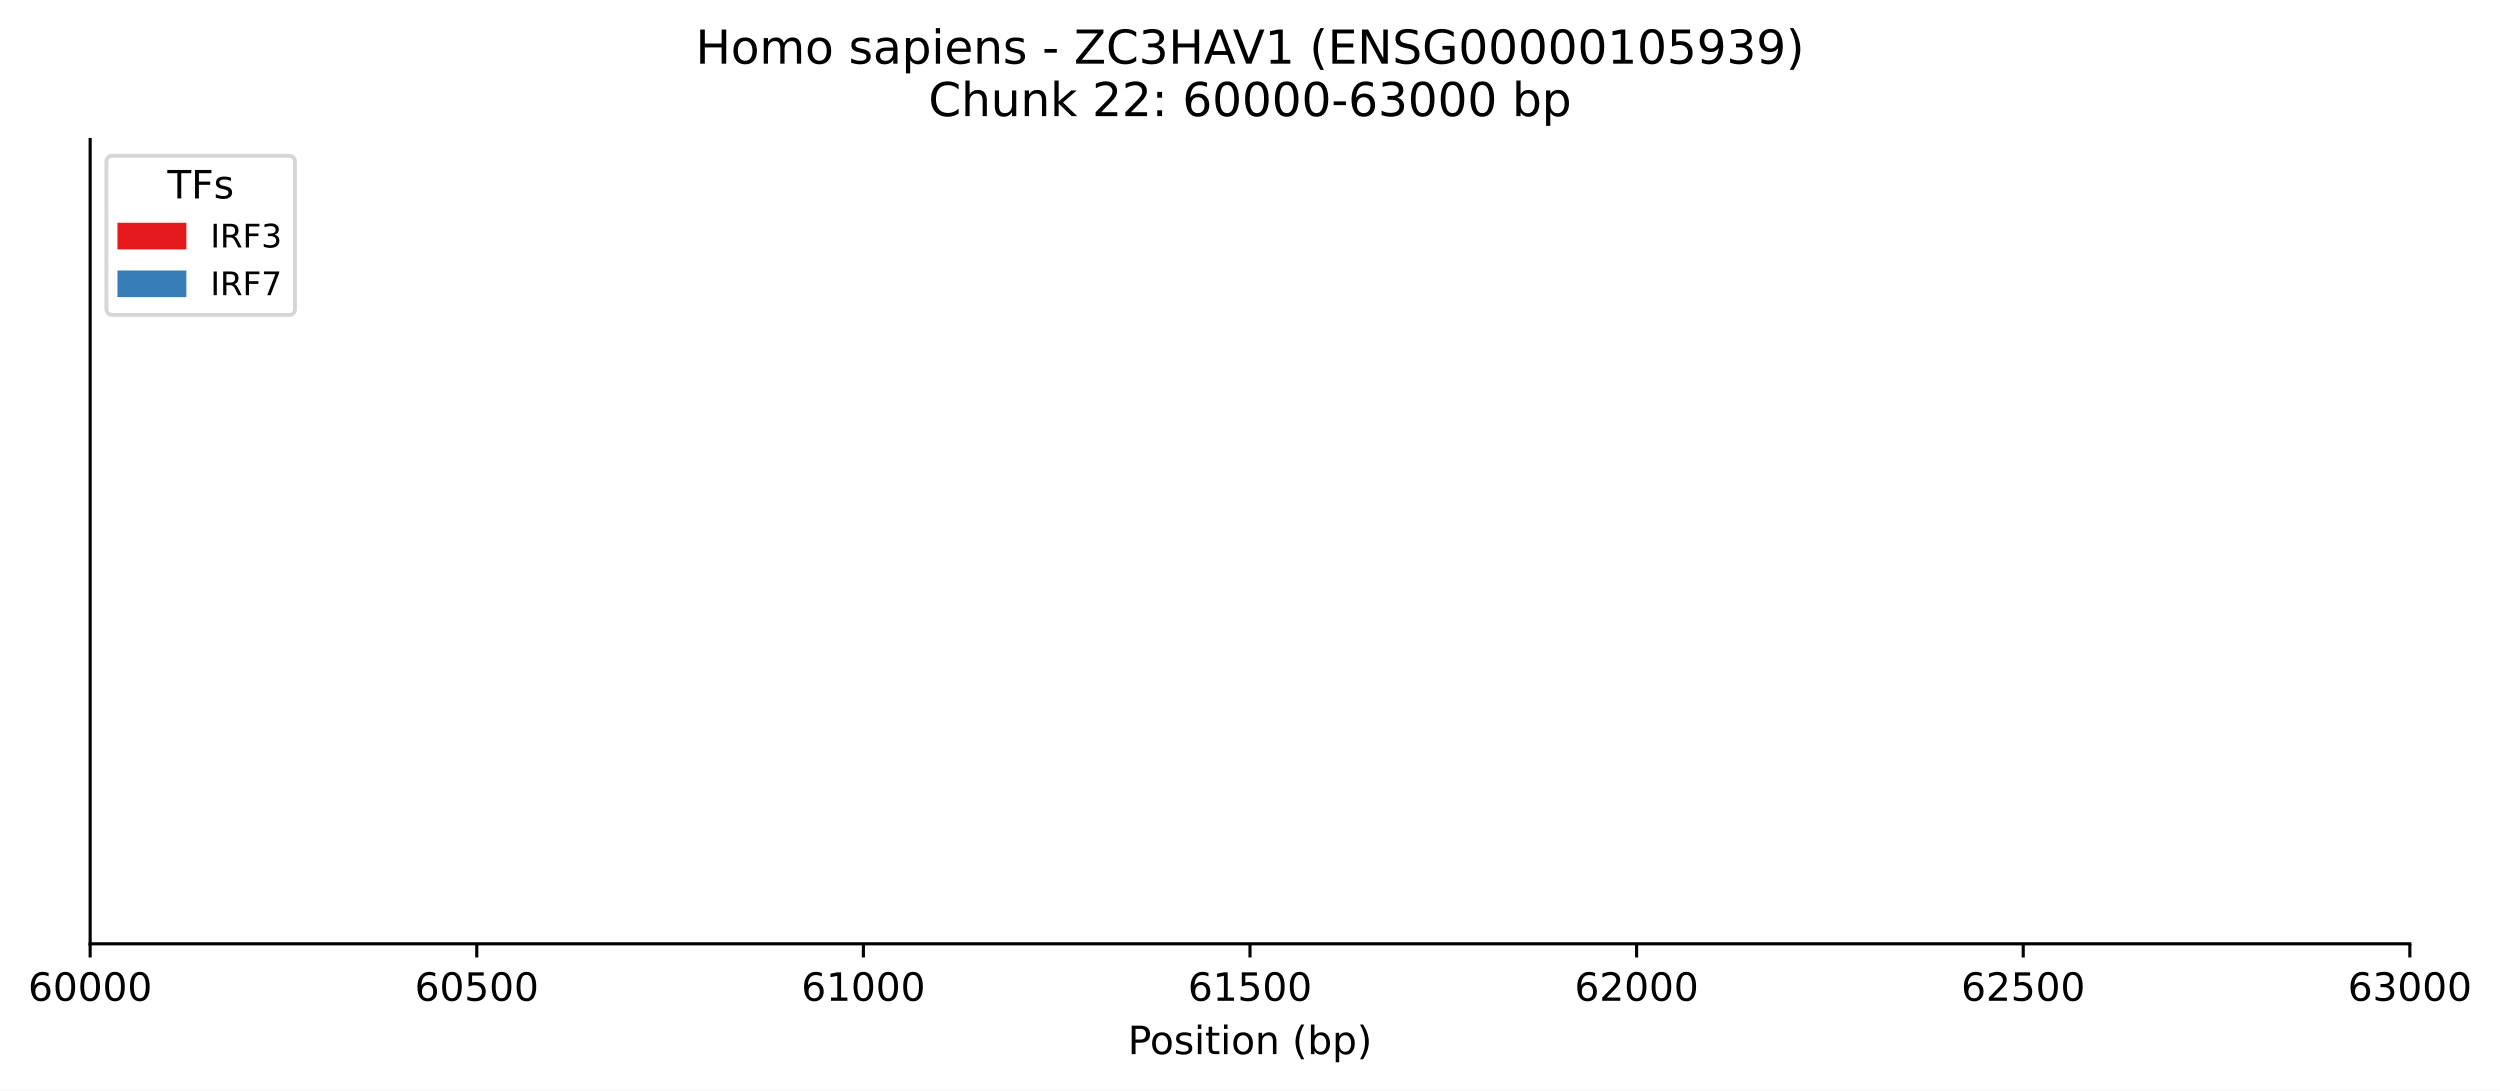
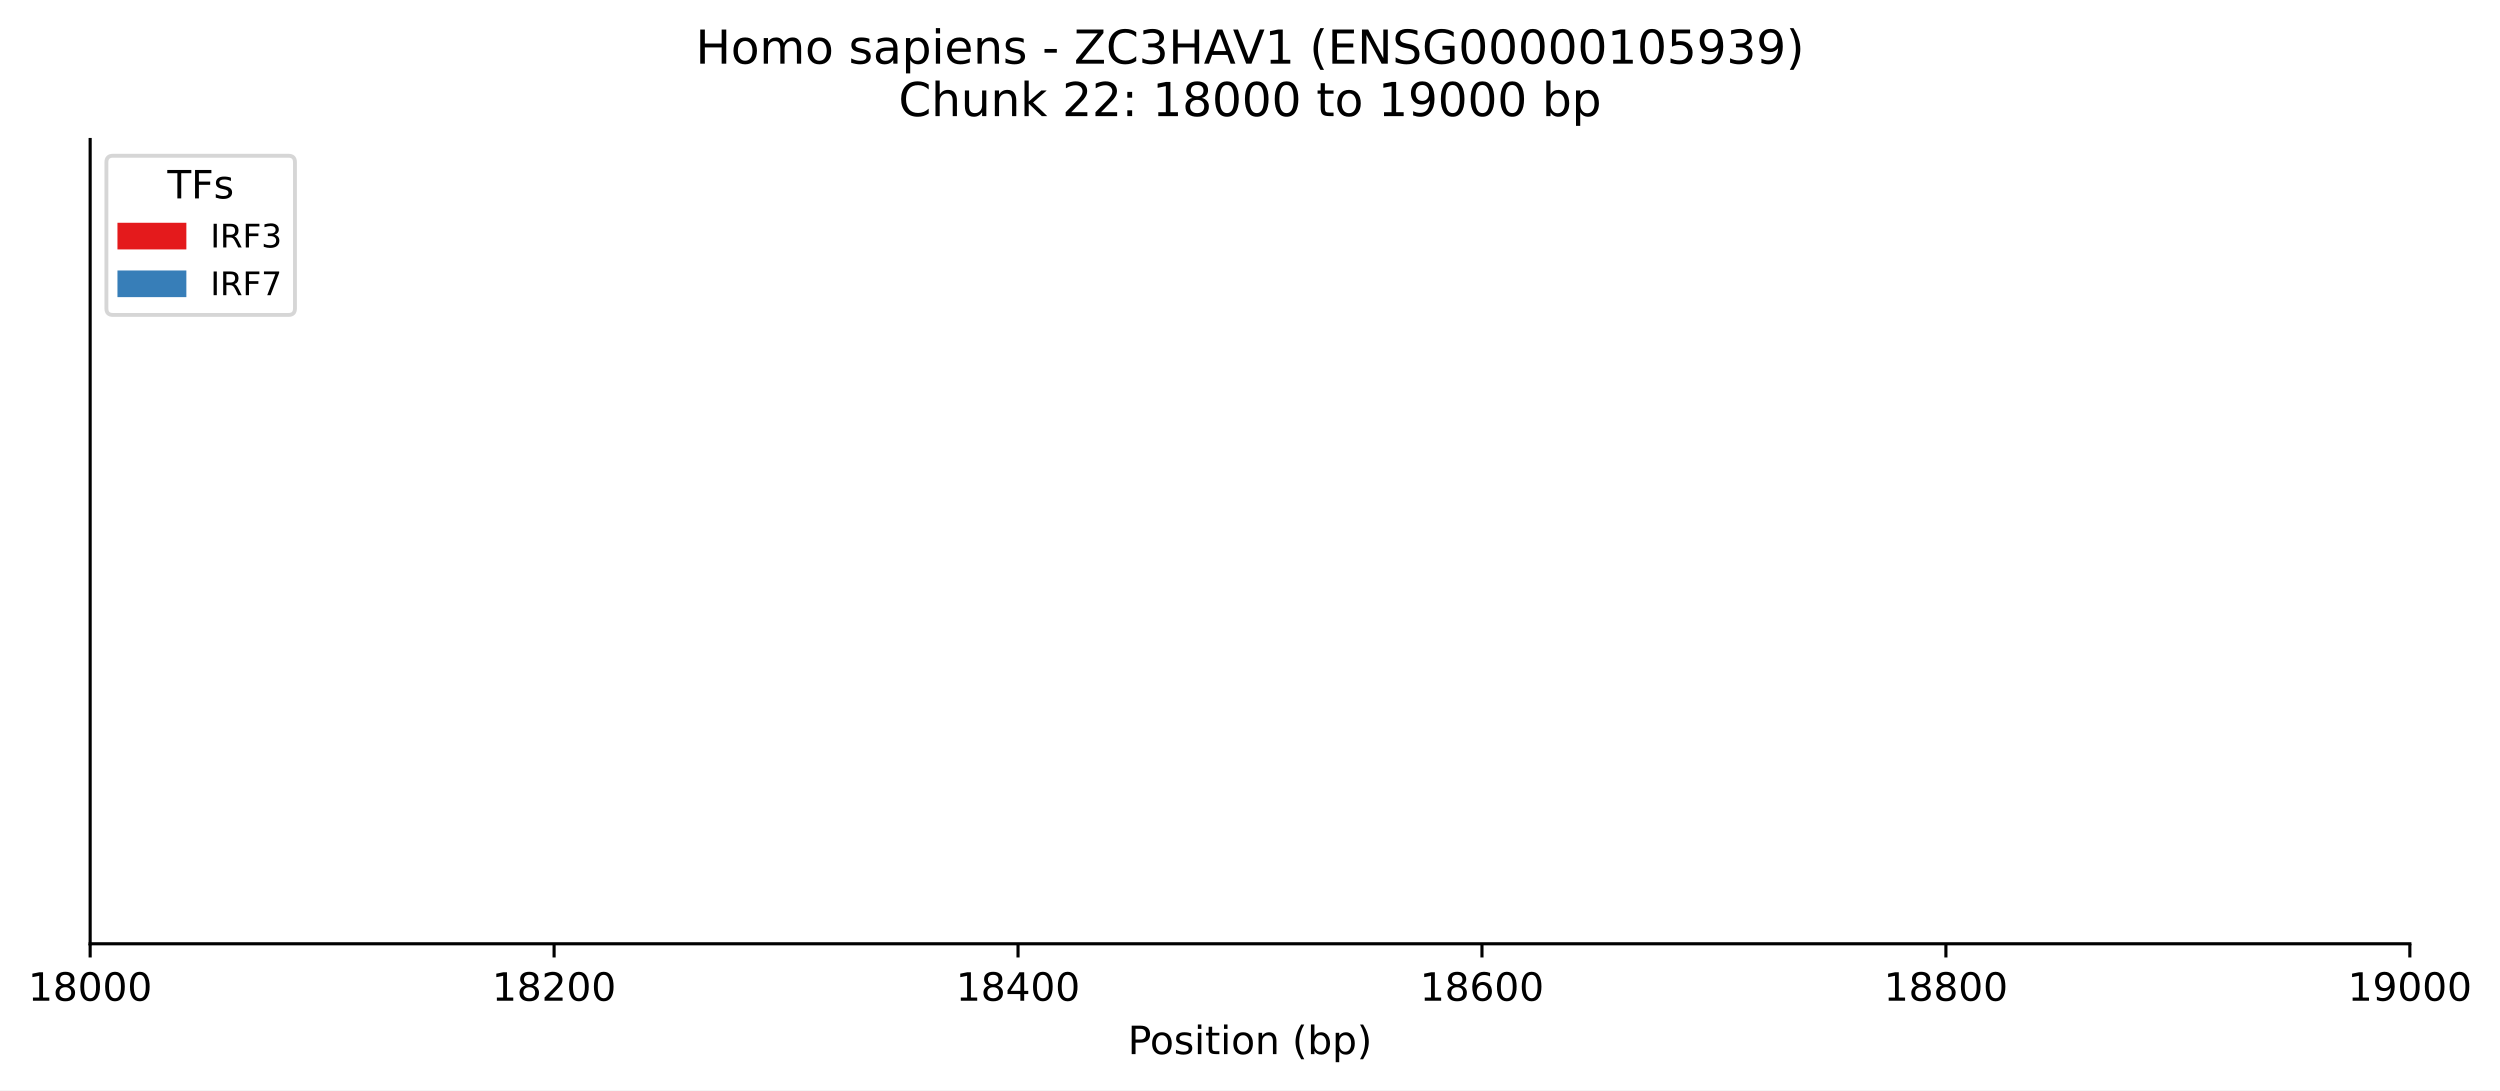
- <svg xmlns="http://www.w3.org/2000/svg" xmlns:xlink="http://www.w3.org/1999/xlink" width="640.707pt" height="279.44pt" viewBox="0 0 640.707 279.44" version="1.1">
+ <svg xmlns="http://www.w3.org/2000/svg" xmlns:xlink="http://www.w3.org/1999/xlink" width="640.73pt" height="279.44pt" viewBox="0 0 640.73 279.44" version="1.1">
  <defs>
    <style type="text/css">*{stroke-linejoin: round; stroke-linecap: butt}</style>
  </defs>
  <g id="figure_1">
    <g id="patch_1">
-       <path d="M 0 279.44  L 640.707 279.44  L 640.707 0  L 0 0  z " style="fill: #ffffff" />
+       <path d="M 0 279.44  L 640.73 279.44  L 640.73 0  L 0 0  z " style="fill: #ffffff" />
    </g>
    <g id="axes_1">
      <g id="patch_2">
-         <path d="M 23.106 241.883  L 617.601 241.883  L 617.601 35.755  L 23.106 35.755  z " style="fill: #ffffff" />
+         <path d="M 23.106 241.883  L 617.624 241.883  L 617.624 35.755  L 23.106 35.755  z " style="fill: #ffffff" />
      </g>
      <g id="matplotlib.axis_1">
        <g id="xtick_1">
          <g id="line2d_1">
            <defs>
-               <path id="m14084fe463" d="M 0 0  L 0 3.5  " style="stroke: #000000; stroke-width: 0.8" />
-             </defs>
-             <g>
-               <use xlink:href="#m14084fe463" x="23.106" y="241.883" style="stroke: #000000; stroke-width: 0.8" />
+               <path id="m473db0d3b6" d="M 0 0  L 0 3.5  " style="stroke: #000000; stroke-width: 0.8" />
+             </defs>
+             <g>
+               <use xlink:href="#m473db0d3b6" x="23.106" y="241.883" style="stroke: #000000; stroke-width: 0.8" />
            </g>
          </g>
          <g id="text_1">
            <g transform="translate(7.2 256.4819) scale(0.1 -0.1)">
              <defs>
-                 <path id="DejaVuSans-36" d="M 2113 2584  Q 1688 2584 1439 2293  Q 1191 2003 1191 1497  Q 1191 994 1439 701  Q 1688 409 2113 409  Q 2538 409 2786 701  Q 3034 994 3034 1497  Q 3034 2003 2786 2293  Q 2538 2584 2113 2584  z M 3366 4563  L 3366 3988  Q 3128 4100 2886 4159  Q 2644 4219 2406 4219  Q 1781 4219 1451 3797  Q 1122 3375 1075 2522  Q 1259 2794 1537 2939  Q 1816 3084 2150 3084  Q 2853 3084 3261 2657  Q 3669 2231 3669 1497  Q 3669 778 3244 343  Q 2819 -91 2113 -91  Q 1303 -91 875 529  Q 447 1150 447 2328  Q 447 3434 972 4092  Q 1497 4750 2381 4750  Q 2619 4750 2861 4703  Q 3103 4656 3366 4563  z " transform="scale(0.015625)" />
+                 <path id="DejaVuSans-31" d="M 794 531  L 1825 531  L 1825 4091  L 703 3866  L 703 4441  L 1819 4666  L 2450 4666  L 2450 531  L 3481 531  L 3481 0  L 794 0  L 794 531  z " transform="scale(0.015625)" />
+                 <path id="DejaVuSans-38" d="M 2034 2216  Q 1584 2216 1326 1975  Q 1069 1734 1069 1313  Q 1069 891 1326 650  Q 1584 409 2034 409  Q 2484 409 2743 651  Q 3003 894 3003 1313  Q 3003 1734 2745 1975  Q 2488 2216 2034 2216  z M 1403 2484  Q 997 2584 770 2862  Q 544 3141 544 3541  Q 544 4100 942 4425  Q 1341 4750 2034 4750  Q 2731 4750 3128 4425  Q 3525 4100 3525 3541  Q 3525 3141 3298 2862  Q 3072 2584 2669 2484  Q 3125 2378 3379 2068  Q 3634 1759 3634 1313  Q 3634 634 3220 271  Q 2806 -91 2034 -91  Q 1263 -91 848 271  Q 434 634 434 1313  Q 434 1759 690 2068  Q 947 2378 1403 2484  z M 1172 3481  Q 1172 3119 1398 2916  Q 1625 2713 2034 2713  Q 2441 2713 2670 2916  Q 2900 3119 2900 3481  Q 2900 3844 2670 4047  Q 2441 4250 2034 4250  Q 1625 4250 1398 4047  Q 1172 3844 1172 3481  z " transform="scale(0.015625)" />
                <path id="DejaVuSans-30" d="M 2034 4250  Q 1547 4250 1301 3770  Q 1056 3291 1056 2328  Q 1056 1369 1301 889  Q 1547 409 2034 409  Q 2525 409 2770 889  Q 3016 1369 3016 2328  Q 3016 3291 2770 3770  Q 2525 4250 2034 4250  z M 2034 4750  Q 2819 4750 3233 4129  Q 3647 3509 3647 2328  Q 3647 1150 3233 529  Q 2819 -91 2034 -91  Q 1250 -91 836 529  Q 422 1150 422 2328  Q 422 3509 836 4129  Q 1250 4750 2034 4750  z " transform="scale(0.015625)" />
              </defs>
-               <use xlink:href="#DejaVuSans-36" />
-               <use xlink:href="#DejaVuSans-30" x="63.623" />
+               <use xlink:href="#DejaVuSans-31" />
+               <use xlink:href="#DejaVuSans-38" x="63.623" />
              <use xlink:href="#DejaVuSans-30" x="127.246" />
              <use xlink:href="#DejaVuSans-30" x="190.869" />
              <use xlink:href="#DejaVuSans-30" x="254.492" />
            </g>
          </g>
        </g>
        <g id="xtick_2">
          <g id="line2d_2">
            <g>
-               <use xlink:href="#m14084fe463" x="122.189" y="241.883" style="stroke: #000000; stroke-width: 0.8" />
+               <use xlink:href="#m473db0d3b6" x="142.01" y="241.883" style="stroke: #000000; stroke-width: 0.8" />
            </g>
          </g>
          <g id="text_2">
-             <g transform="translate(106.2825 256.4819) scale(0.1 -0.1)">
-               <defs>
-                 <path id="DejaVuSans-35" d="M 691 4666  L 3169 4666  L 3169 4134  L 1269 4134  L 1269 2991  Q 1406 3038 1543 3061  Q 1681 3084 1819 3084  Q 2600 3084 3056 2656  Q 3513 2228 3513 1497  Q 3513 744 3044 326  Q 2575 -91 1722 -91  Q 1428 -91 1123 -41  Q 819 9 494 109  L 494 744  Q 775 591 1075 516  Q 1375 441 1709 441  Q 2250 441 2565 725  Q 2881 1009 2881 1497  Q 2881 1984 2565 2268  Q 2250 2553 1709 2553  Q 1456 2553 1204 2497  Q 953 2441 691 2322  L 691 4666  z " transform="scale(0.015625)" />
-               </defs>
-               <use xlink:href="#DejaVuSans-36" />
-               <use xlink:href="#DejaVuSans-30" x="63.623" />
-               <use xlink:href="#DejaVuSans-35" x="127.246" />
+             <g transform="translate(126.1035 256.4819) scale(0.1 -0.1)">
+               <defs>
+                 <path id="DejaVuSans-32" d="M 1228 531  L 3431 531  L 3431 0  L 469 0  L 469 531  Q 828 903 1448 1529  Q 2069 2156 2228 2338  Q 2531 2678 2651 2914  Q 2772 3150 2772 3378  Q 2772 3750 2511 3984  Q 2250 4219 1831 4219  Q 1534 4219 1204 4116  Q 875 4013 500 3803  L 500 4441  Q 881 4594 1212 4672  Q 1544 4750 1819 4750  Q 2544 4750 2975 4387  Q 3406 4025 3406 3419  Q 3406 3131 3298 2873  Q 3191 2616 2906 2266  Q 2828 2175 2409 1742  Q 1991 1309 1228 531  z " transform="scale(0.015625)" />
+               </defs>
+               <use xlink:href="#DejaVuSans-31" />
+               <use xlink:href="#DejaVuSans-38" x="63.623" />
+               <use xlink:href="#DejaVuSans-32" x="127.246" />
              <use xlink:href="#DejaVuSans-30" x="190.869" />
              <use xlink:href="#DejaVuSans-30" x="254.492" />
            </g>
          </g>
        </g>
        <g id="xtick_3">
          <g id="line2d_3">
            <g>
-               <use xlink:href="#m14084fe463" x="221.271" y="241.883" style="stroke: #000000; stroke-width: 0.8" />
+               <use xlink:href="#m473db0d3b6" x="260.913" y="241.883" style="stroke: #000000; stroke-width: 0.8" />
            </g>
          </g>
          <g id="text_3">
-             <g transform="translate(205.365 256.4819) scale(0.1 -0.1)">
-               <defs>
-                 <path id="DejaVuSans-31" d="M 794 531  L 1825 531  L 1825 4091  L 703 3866  L 703 4441  L 1819 4666  L 2450 4666  L 2450 531  L 3481 531  L 3481 0  L 794 0  L 794 531  z " transform="scale(0.015625)" />
-               </defs>
-               <use xlink:href="#DejaVuSans-36" />
-               <use xlink:href="#DejaVuSans-31" x="63.623" />
-               <use xlink:href="#DejaVuSans-30" x="127.246" />
+             <g transform="translate(245.007 256.4819) scale(0.1 -0.1)">
+               <defs>
+                 <path id="DejaVuSans-34" d="M 2419 4116  L 825 1625  L 2419 1625  L 2419 4116  z M 2253 4666  L 3047 4666  L 3047 1625  L 3713 1625  L 3713 1100  L 3047 1100  L 3047 0  L 2419 0  L 2419 1100  L 313 1100  L 313 1709  L 2253 4666  z " transform="scale(0.015625)" />
+               </defs>
+               <use xlink:href="#DejaVuSans-31" />
+               <use xlink:href="#DejaVuSans-38" x="63.623" />
+               <use xlink:href="#DejaVuSans-34" x="127.246" />
              <use xlink:href="#DejaVuSans-30" x="190.869" />
              <use xlink:href="#DejaVuSans-30" x="254.492" />
            </g>
          </g>
        </g>
        <g id="xtick_4">
          <g id="line2d_4">
            <g>
-               <use xlink:href="#m14084fe463" x="320.354" y="241.883" style="stroke: #000000; stroke-width: 0.8" />
+               <use xlink:href="#m473db0d3b6" x="379.817" y="241.883" style="stroke: #000000; stroke-width: 0.8" />
            </g>
          </g>
          <g id="text_4">
-             <g transform="translate(304.4475 256.4819) scale(0.1 -0.1)">
-               <use xlink:href="#DejaVuSans-36" />
-               <use xlink:href="#DejaVuSans-31" x="63.623" />
-               <use xlink:href="#DejaVuSans-35" x="127.246" />
+             <g transform="translate(363.9105 256.4819) scale(0.1 -0.1)">
+               <defs>
+                 <path id="DejaVuSans-36" d="M 2113 2584  Q 1688 2584 1439 2293  Q 1191 2003 1191 1497  Q 1191 994 1439 701  Q 1688 409 2113 409  Q 2538 409 2786 701  Q 3034 994 3034 1497  Q 3034 2003 2786 2293  Q 2538 2584 2113 2584  z M 3366 4563  L 3366 3988  Q 3128 4100 2886 4159  Q 2644 4219 2406 4219  Q 1781 4219 1451 3797  Q 1122 3375 1075 2522  Q 1259 2794 1537 2939  Q 1816 3084 2150 3084  Q 2853 3084 3261 2657  Q 3669 2231 3669 1497  Q 3669 778 3244 343  Q 2819 -91 2113 -91  Q 1303 -91 875 529  Q 447 1150 447 2328  Q 447 3434 972 4092  Q 1497 4750 2381 4750  Q 2619 4750 2861 4703  Q 3103 4656 3366 4563  z " transform="scale(0.015625)" />
+               </defs>
+               <use xlink:href="#DejaVuSans-31" />
+               <use xlink:href="#DejaVuSans-38" x="63.623" />
+               <use xlink:href="#DejaVuSans-36" x="127.246" />
              <use xlink:href="#DejaVuSans-30" x="190.869" />
              <use xlink:href="#DejaVuSans-30" x="254.492" />
            </g>
          </g>
        </g>
        <g id="xtick_5">
          <g id="line2d_5">
            <g>
-               <use xlink:href="#m14084fe463" x="419.436" y="241.883" style="stroke: #000000; stroke-width: 0.8" />
+               <use xlink:href="#m473db0d3b6" x="498.72" y="241.883" style="stroke: #000000; stroke-width: 0.8" />
            </g>
          </g>
          <g id="text_5">
-             <g transform="translate(403.53 256.4819) scale(0.1 -0.1)">
-               <defs>
-                 <path id="DejaVuSans-32" d="M 1228 531  L 3431 531  L 3431 0  L 469 0  L 469 531  Q 828 903 1448 1529  Q 2069 2156 2228 2338  Q 2531 2678 2651 2914  Q 2772 3150 2772 3378  Q 2772 3750 2511 3984  Q 2250 4219 1831 4219  Q 1534 4219 1204 4116  Q 875 4013 500 3803  L 500 4441  Q 881 4594 1212 4672  Q 1544 4750 1819 4750  Q 2544 4750 2975 4387  Q 3406 4025 3406 3419  Q 3406 3131 3298 2873  Q 3191 2616 2906 2266  Q 2828 2175 2409 1742  Q 1991 1309 1228 531  z " transform="scale(0.015625)" />
-               </defs>
-               <use xlink:href="#DejaVuSans-36" />
-               <use xlink:href="#DejaVuSans-32" x="63.623" />
-               <use xlink:href="#DejaVuSans-30" x="127.246" />
+             <g transform="translate(482.814 256.4819) scale(0.1 -0.1)">
+               <use xlink:href="#DejaVuSans-31" />
+               <use xlink:href="#DejaVuSans-38" x="63.623" />
+               <use xlink:href="#DejaVuSans-38" x="127.246" />
              <use xlink:href="#DejaVuSans-30" x="190.869" />
              <use xlink:href="#DejaVuSans-30" x="254.492" />
            </g>
          </g>
        </g>
        <g id="xtick_6">
          <g id="line2d_6">
            <g>
-               <use xlink:href="#m14084fe463" x="518.519" y="241.883" style="stroke: #000000; stroke-width: 0.8" />
+               <use xlink:href="#m473db0d3b6" x="617.624" y="241.883" style="stroke: #000000; stroke-width: 0.8" />
            </g>
          </g>
          <g id="text_6">
-             <g transform="translate(502.6125 256.4819) scale(0.1 -0.1)">
-               <use xlink:href="#DejaVuSans-36" />
-               <use xlink:href="#DejaVuSans-32" x="63.623" />
-               <use xlink:href="#DejaVuSans-35" x="127.246" />
-               <use xlink:href="#DejaVuSans-30" x="190.869" />
-               <use xlink:href="#DejaVuSans-30" x="254.492" />
-             </g>
-           </g>
-         </g>
-         <g id="xtick_7">
-           <g id="line2d_7">
-             <g>
-               <use xlink:href="#m14084fe463" x="617.601" y="241.883" style="stroke: #000000; stroke-width: 0.8" />
-             </g>
-           </g>
-           <g id="text_7">
-             <g transform="translate(601.695 256.4819) scale(0.1 -0.1)">
-               <defs>
-                 <path id="DejaVuSans-33" d="M 2597 2516  Q 3050 2419 3304 2112  Q 3559 1806 3559 1356  Q 3559 666 3084 287  Q 2609 -91 1734 -91  Q 1441 -91 1130 -33  Q 819 25 488 141  L 488 750  Q 750 597 1062 519  Q 1375 441 1716 441  Q 2309 441 2620 675  Q 2931 909 2931 1356  Q 2931 1769 2642 2001  Q 2353 2234 1838 2234  L 1294 2234  L 1294 2753  L 1863 2753  Q 2328 2753 2575 2939  Q 2822 3125 2822 3475  Q 2822 3834 2567 4026  Q 2313 4219 1838 4219  Q 1578 4219 1281 4162  Q 984 4106 628 3988  L 628 4550  Q 988 4650 1302 4700  Q 1616 4750 1894 4750  Q 2613 4750 3031 4423  Q 3450 4097 3450 3541  Q 3450 3153 3228 2886  Q 3006 2619 2597 2516  z " transform="scale(0.015625)" />
-               </defs>
-               <use xlink:href="#DejaVuSans-36" />
-               <use xlink:href="#DejaVuSans-33" x="63.623" />
+             <g transform="translate(601.7175 256.4819) scale(0.1 -0.1)">
+               <defs>
+                 <path id="DejaVuSans-39" d="M 703 97  L 703 672  Q 941 559 1184 500  Q 1428 441 1663 441  Q 2288 441 2617 861  Q 2947 1281 2994 2138  Q 2813 1869 2534 1725  Q 2256 1581 1919 1581  Q 1219 1581 811 2004  Q 403 2428 403 3163  Q 403 3881 828 4315  Q 1253 4750 1959 4750  Q 2769 4750 3195 4129  Q 3622 3509 3622 2328  Q 3622 1225 3098 567  Q 2575 -91 1691 -91  Q 1453 -91 1209 -44  Q 966 3 703 97  z M 1959 2075  Q 2384 2075 2632 2365  Q 2881 2656 2881 3163  Q 2881 3666 2632 3958  Q 2384 4250 1959 4250  Q 1534 4250 1286 3958  Q 1038 3666 1038 3163  Q 1038 2656 1286 2365  Q 1534 2075 1959 2075  z " transform="scale(0.015625)" />
+               </defs>
+               <use xlink:href="#DejaVuSans-31" />
+               <use xlink:href="#DejaVuSans-39" x="63.623" />
              <use xlink:href="#DejaVuSans-30" x="127.246" />
              <use xlink:href="#DejaVuSans-30" x="190.869" />
              <use xlink:href="#DejaVuSans-30" x="254.492" />
            </g>
          </g>
        </g>
-         <g id="text_8">
-           <g transform="translate(289.0506 270.1601) scale(0.1 -0.1)">
+         <g id="text_7">
+           <g transform="translate(289.0619 270.1601) scale(0.1 -0.1)">
            <defs>
              <path id="DejaVuSans-50" d="M 1259 4147  L 1259 2394  L 2053 2394  Q 2494 2394 2734 2622  Q 2975 2850 2975 3272  Q 2975 3691 2734 3919  Q 2494 4147 2053 4147  L 1259 4147  z M 628 4666  L 2053 4666  Q 2838 4666 3239 4311  Q 3641 3956 3641 3272  Q 3641 2581 3239 2228  Q 2838 1875 2053 1875  L 1259 1875  L 1259 0  L 628 0  L 628 4666  z " transform="scale(0.015625)" />
              <path id="DejaVuSans-6f" d="M 1959 3097  Q 1497 3097 1228 2736  Q 959 2375 959 1747  Q 959 1119 1226 758  Q 1494 397 1959 397  Q 2419 397 2687 759  Q 2956 1122 2956 1747  Q 2956 2369 2687 2733  Q 2419 3097 1959 3097  z M 1959 3584  Q 2709 3584 3137 3096  Q 3566 2609 3566 1747  Q 3566 888 3137 398  Q 2709 -91 1959 -91  Q 1206 -91 779 398  Q 353 888 353 1747  Q 353 2609 779 3096  Q 1206 3584 1959 3584  z " transform="scale(0.015625)" />
              <path id="DejaVuSans-73" d="M 2834 3397  L 2834 2853  Q 2591 2978 2328 3040  Q 2066 3103 1784 3103  Q 1356 3103 1142 2972  Q 928 2841 928 2578  Q 928 2378 1081 2264  Q 1234 2150 1697 2047  L 1894 2003  Q 2506 1872 2764 1633  Q 3022 1394 3022 966  Q 3022 478 2636 193  Q 2250 -91 1575 -91  Q 1294 -91 989 -36  Q 684 19 347 128  L 347 722  Q 666 556 975 473  Q 1284 391 1588 391  Q 1994 391 2212 530  Q 2431 669 2431 922  Q 2431 1156 2273 1281  Q 2116 1406 1581 1522  L 1381 1569  Q 847 1681 609 1914  Q 372 2147 372 2553  Q 372 3047 722 3315  Q 1072 3584 1716 3584  Q 2034 3584 2315 3537  Q 2597 3491 2834 3397  z " transform="scale(0.015625)" />
              <path id="DejaVuSans-69" d="M 603 3500  L 1178 3500  L 1178 0  L 603 0  L 603 3500  z M 603 4863  L 1178 4863  L 1178 4134  L 603 4134  L 603 4863  z " transform="scale(0.015625)" />
              <path id="DejaVuSans-74" d="M 1172 4494  L 1172 3500  L 2356 3500  L 2356 3053  L 1172 3053  L 1172 1153  Q 1172 725 1289 603  Q 1406 481 1766 481  L 2356 481  L 2356 0  L 1766 0  Q 1100 0 847 248  Q 594 497 594 1153  L 594 3053  L 172 3053  L 172 3500  L 594 3500  L 594 4494  L 1172 4494  z " transform="scale(0.015625)" />
              <path id="DejaVuSans-6e" d="M 3513 2113  L 3513 0  L 2938 0  L 2938 2094  Q 2938 2591 2744 2837  Q 2550 3084 2163 3084  Q 1697 3084 1428 2787  Q 1159 2491 1159 1978  L 1159 0  L 581 0  L 581 3500  L 1159 3500  L 1159 2956  Q 1366 3272 1645 3428  Q 1925 3584 2291 3584  Q 2894 3584 3203 3211  Q 3513 2838 3513 2113  z " transform="scale(0.015625)" />
              <path id="DejaVuSans-20" transform="scale(0.015625)" />
              <path id="DejaVuSans-28" d="M 1984 4856  Q 1566 4138 1362 3434  Q 1159 2731 1159 2009  Q 1159 1288 1364 580  Q 1569 -128 1984 -844  L 1484 -844  Q 1016 -109 783 600  Q 550 1309 550 2009  Q 550 2706 781 3412  Q 1013 4119 1484 4856  L 1984 4856  z " transform="scale(0.015625)" />
              <path id="DejaVuSans-62" d="M 3116 1747  Q 3116 2381 2855 2742  Q 2594 3103 2138 3103  Q 1681 3103 1420 2742  Q 1159 2381 1159 1747  Q 1159 1113 1420 752  Q 1681 391 2138 391  Q 2594 391 2855 752  Q 3116 1113 3116 1747  z M 1159 2969  Q 1341 3281 1617 3432  Q 1894 3584 2278 3584  Q 2916 3584 3314 3078  Q 3713 2572 3713 1747  Q 3713 922 3314 415  Q 2916 -91 2278 -91  Q 1894 -91 1617 61  Q 1341 213 1159 525  L 1159 0  L 581 0  L 581 4863  L 1159 4863  L 1159 2969  z " transform="scale(0.015625)" />
              <path id="DejaVuSans-70" d="M 1159 525  L 1159 -1331  L 581 -1331  L 581 3500  L 1159 3500  L 1159 2969  Q 1341 3281 1617 3432  Q 1894 3584 2278 3584  Q 2916 3584 3314 3078  Q 3713 2572 3713 1747  Q 3713 922 3314 415  Q 2916 -91 2278 -91  Q 1894 -91 1617 61  Q 1341 213 1159 525  z M 3116 1747  Q 3116 2381 2855 2742  Q 2594 3103 2138 3103  Q 1681 3103 1420 2742  Q 1159 2381 1159 1747  Q 1159 1113 1420 752  Q 1681 391 2138 391  Q 2594 391 2855 752  Q 3116 1113 3116 1747  z " transform="scale(0.015625)" />
              <path id="DejaVuSans-29" d="M 513 4856  L 1013 4856  Q 1481 4119 1714 3412  Q 1947 2706 1947 2009  Q 1947 1309 1714 600  Q 1481 -109 1013 -844  L 513 -844  Q 928 -128 1133 580  Q 1338 1288 1338 2009  Q 1338 2731 1133 3434  Q 928 4138 513 4856  z " transform="scale(0.015625)" />
            </defs>
            <use xlink:href="#DejaVuSans-50" />
            <use xlink:href="#DejaVuSans-6f" x="56.678" />
            <use xlink:href="#DejaVuSans-73" x="117.859" />
            <use xlink:href="#DejaVuSans-69" x="169.959" />
            <use xlink:href="#DejaVuSans-74" x="197.742" />
            <use xlink:href="#DejaVuSans-69" x="236.951" />
            <use xlink:href="#DejaVuSans-6f" x="264.734" />
            <use xlink:href="#DejaVuSans-6e" x="325.916" />
            <use xlink:href="#DejaVuSans-20" x="389.295" />
            <use xlink:href="#DejaVuSans-28" x="421.082" />
            <use xlink:href="#DejaVuSans-62" x="460.096" />
            <use xlink:href="#DejaVuSans-70" x="523.572" />
            <use xlink:href="#DejaVuSans-29" x="587.049" />
          </g>
        </g>
      </g>
      <g id="matplotlib.axis_2" />
      <g id="patch_3">
        <path d="M 23.106 241.883  L 23.106 35.755  " style="fill: none; stroke: #000000; stroke-width: 0.8; stroke-linejoin: miter; stroke-linecap: square" />
      </g>
      <g id="patch_4">
-         <path d="M 23.106 241.883  L 617.601 241.883  " style="fill: none; stroke: #000000; stroke-width: 0.8; stroke-linejoin: miter; stroke-linecap: square" />
+         <path d="M 23.106 241.883  L 617.624 241.883  " style="fill: none; stroke: #000000; stroke-width: 0.8; stroke-linejoin: miter; stroke-linecap: square" />
      </g>
      <g id="PathCollection_1" />
-       <g id="text_9">
-         <g transform="translate(178.2784 16.31812) scale(0.12 -0.12)">
+       <g id="text_8">
+         <g transform="translate(178.2897 16.31812) scale(0.12 -0.12)">
          <defs>
            <path id="DejaVuSans-48" d="M 628 4666  L 1259 4666  L 1259 2753  L 3553 2753  L 3553 4666  L 4184 4666  L 4184 0  L 3553 0  L 3553 2222  L 1259 2222  L 1259 0  L 628 0  L 628 4666  z " transform="scale(0.015625)" />
            <path id="DejaVuSans-6d" d="M 3328 2828  Q 3544 3216 3844 3400  Q 4144 3584 4550 3584  Q 5097 3584 5394 3201  Q 5691 2819 5691 2113  L 5691 0  L 5113 0  L 5113 2094  Q 5113 2597 4934 2840  Q 4756 3084 4391 3084  Q 3944 3084 3684 2787  Q 3425 2491 3425 1978  L 3425 0  L 2847 0  L 2847 2094  Q 2847 2600 2669 2842  Q 2491 3084 2119 3084  Q 1678 3084 1418 2786  Q 1159 2488 1159 1978  L 1159 0  L 581 0  L 581 3500  L 1159 3500  L 1159 2956  Q 1356 3278 1631 3431  Q 1906 3584 2284 3584  Q 2666 3584 2933 3390  Q 3200 3197 3328 2828  z " transform="scale(0.015625)" />
            <path id="DejaVuSans-61" d="M 2194 1759  Q 1497 1759 1228 1600  Q 959 1441 959 1056  Q 959 750 1161 570  Q 1363 391 1709 391  Q 2188 391 2477 730  Q 2766 1069 2766 1631  L 2766 1759  L 2194 1759  z M 3341 1997  L 3341 0  L 2766 0  L 2766 531  Q 2569 213 2275 61  Q 1981 -91 1556 -91  Q 1019 -91 701 211  Q 384 513 384 1019  Q 384 1609 779 1909  Q 1175 2209 1959 2209  L 2766 2209  L 2766 2266  Q 2766 2663 2505 2880  Q 2244 3097 1772 3097  Q 1472 3097 1187 3025  Q 903 2953 641 2809  L 641 3341  Q 956 3463 1253 3523  Q 1550 3584 1831 3584  Q 2591 3584 2966 3190  Q 3341 2797 3341 1997  z " transform="scale(0.015625)" />
            <path id="DejaVuSans-65" d="M 3597 1894  L 3597 1613  L 953 1613  Q 991 1019 1311 708  Q 1631 397 2203 397  Q 2534 397 2845 478  Q 3156 559 3463 722  L 3463 178  Q 3153 47 2828 -22  Q 2503 -91 2169 -91  Q 1331 -91 842 396  Q 353 884 353 1716  Q 353 2575 817 3079  Q 1281 3584 2069 3584  Q 2775 3584 3186 3129  Q 3597 2675 3597 1894  z M 3022 2063  Q 3016 2534 2758 2815  Q 2500 3097 2075 3097  Q 1594 3097 1305 2825  Q 1016 2553 972 2059  L 3022 2063  z " transform="scale(0.015625)" />
            <path id="DejaVuSans-2d" d="M 313 2009  L 1997 2009  L 1997 1497  L 313 1497  L 313 2009  z " transform="scale(0.015625)" />
            <path id="DejaVuSans-5a" d="M 359 4666  L 4025 4666  L 4025 4184  L 1075 531  L 4097 531  L 4097 0  L 288 0  L 288 481  L 3238 4134  L 359 4134  L 359 4666  z " transform="scale(0.015625)" />
            <path id="DejaVuSans-43" d="M 4122 4306  L 4122 3641  Q 3803 3938 3442 4084  Q 3081 4231 2675 4231  Q 1875 4231 1450 3742  Q 1025 3253 1025 2328  Q 1025 1406 1450 917  Q 1875 428 2675 428  Q 3081 428 3442 575  Q 3803 722 4122 1019  L 4122 359  Q 3791 134 3420 21  Q 3050 -91 2638 -91  Q 1578 -91 968 557  Q 359 1206 359 2328  Q 359 3453 968 4101  Q 1578 4750 2638 4750  Q 3056 4750 3426 4639  Q 3797 4528 4122 4306  z " transform="scale(0.015625)" />
+             <path id="DejaVuSans-33" d="M 2597 2516  Q 3050 2419 3304 2112  Q 3559 1806 3559 1356  Q 3559 666 3084 287  Q 2609 -91 1734 -91  Q 1441 -91 1130 -33  Q 819 25 488 141  L 488 750  Q 750 597 1062 519  Q 1375 441 1716 441  Q 2309 441 2620 675  Q 2931 909 2931 1356  Q 2931 1769 2642 2001  Q 2353 2234 1838 2234  L 1294 2234  L 1294 2753  L 1863 2753  Q 2328 2753 2575 2939  Q 2822 3125 2822 3475  Q 2822 3834 2567 4026  Q 2313 4219 1838 4219  Q 1578 4219 1281 4162  Q 984 4106 628 3988  L 628 4550  Q 988 4650 1302 4700  Q 1616 4750 1894 4750  Q 2613 4750 3031 4423  Q 3450 4097 3450 3541  Q 3450 3153 3228 2886  Q 3006 2619 2597 2516  z " transform="scale(0.015625)" />
            <path id="DejaVuSans-41" d="M 2188 4044  L 1331 1722  L 3047 1722  L 2188 4044  z M 1831 4666  L 2547 4666  L 4325 0  L 3669 0  L 3244 1197  L 1141 1197  L 716 0  L 50 0  L 1831 4666  z " transform="scale(0.015625)" />
            <path id="DejaVuSans-56" d="M 1831 0  L 50 4666  L 709 4666  L 2188 738  L 3669 4666  L 4325 4666  L 2547 0  L 1831 0  z " transform="scale(0.015625)" />
            <path id="DejaVuSans-45" d="M 628 4666  L 3578 4666  L 3578 4134  L 1259 4134  L 1259 2753  L 3481 2753  L 3481 2222  L 1259 2222  L 1259 531  L 3634 531  L 3634 0  L 628 0  L 628 4666  z " transform="scale(0.015625)" />
            <path id="DejaVuSans-4e" d="M 628 4666  L 1478 4666  L 3547 763  L 3547 4666  L 4159 4666  L 4159 0  L 3309 0  L 1241 3903  L 1241 0  L 628 0  L 628 4666  z " transform="scale(0.015625)" />
            <path id="DejaVuSans-53" d="M 3425 4513  L 3425 3897  Q 3066 4069 2747 4153  Q 2428 4238 2131 4238  Q 1616 4238 1336 4038  Q 1056 3838 1056 3469  Q 1056 3159 1242 3001  Q 1428 2844 1947 2747  L 2328 2669  Q 3034 2534 3370 2195  Q 3706 1856 3706 1288  Q 3706 609 3251 259  Q 2797 -91 1919 -91  Q 1588 -91 1214 -16  Q 841 59 441 206  L 441 856  Q 825 641 1194 531  Q 1563 422 1919 422  Q 2459 422 2753 634  Q 3047 847 3047 1241  Q 3047 1584 2836 1778  Q 2625 1972 2144 2069  L 1759 2144  Q 1053 2284 737 2584  Q 422 2884 422 3419  Q 422 4038 858 4394  Q 1294 4750 2059 4750  Q 2388 4750 2728 4690  Q 3069 4631 3425 4513  z " transform="scale(0.015625)" />
            <path id="DejaVuSans-47" d="M 3809 666  L 3809 1919  L 2778 1919  L 2778 2438  L 4434 2438  L 4434 434  Q 4069 175 3628 42  Q 3188 -91 2688 -91  Q 1594 -91 976 548  Q 359 1188 359 2328  Q 359 3472 976 4111  Q 1594 4750 2688 4750  Q 3144 4750 3555 4637  Q 3966 4525 4313 4306  L 4313 3634  Q 3963 3931 3569 4081  Q 3175 4231 2741 4231  Q 1884 4231 1454 3753  Q 1025 3275 1025 2328  Q 1025 1384 1454 906  Q 1884 428 2741 428  Q 3075 428 3337 486  Q 3600 544 3809 666  z " transform="scale(0.015625)" />
-             <path id="DejaVuSans-39" d="M 703 97  L 703 672  Q 941 559 1184 500  Q 1428 441 1663 441  Q 2288 441 2617 861  Q 2947 1281 2994 2138  Q 2813 1869 2534 1725  Q 2256 1581 1919 1581  Q 1219 1581 811 2004  Q 403 2428 403 3163  Q 403 3881 828 4315  Q 1253 4750 1959 4750  Q 2769 4750 3195 4129  Q 3622 3509 3622 2328  Q 3622 1225 3098 567  Q 2575 -91 1691 -91  Q 1453 -91 1209 -44  Q 966 3 703 97  z M 1959 2075  Q 2384 2075 2632 2365  Q 2881 2656 2881 3163  Q 2881 3666 2632 3958  Q 2384 4250 1959 4250  Q 1534 4250 1286 3958  Q 1038 3666 1038 3163  Q 1038 2656 1286 2365  Q 1534 2075 1959 2075  z " transform="scale(0.015625)" />
+             <path id="DejaVuSans-35" d="M 691 4666  L 3169 4666  L 3169 4134  L 1269 4134  L 1269 2991  Q 1406 3038 1543 3061  Q 1681 3084 1819 3084  Q 2600 3084 3056 2656  Q 3513 2228 3513 1497  Q 3513 744 3044 326  Q 2575 -91 1722 -91  Q 1428 -91 1123 -41  Q 819 9 494 109  L 494 744  Q 775 591 1075 516  Q 1375 441 1709 441  Q 2250 441 2565 725  Q 2881 1009 2881 1497  Q 2881 1984 2565 2268  Q 2250 2553 1709 2553  Q 1456 2553 1204 2497  Q 953 2441 691 2322  L 691 4666  z " transform="scale(0.015625)" />
          </defs>
          <use xlink:href="#DejaVuSans-48" />
          <use xlink:href="#DejaVuSans-6f" x="75.195" />
          <use xlink:href="#DejaVuSans-6d" x="136.377" />
          <use xlink:href="#DejaVuSans-6f" x="233.789" />
          <use xlink:href="#DejaVuSans-20" x="294.971" />
          <use xlink:href="#DejaVuSans-73" x="326.758" />
          <use xlink:href="#DejaVuSans-61" x="378.857" />
          <use xlink:href="#DejaVuSans-70" x="440.137" />
          <use xlink:href="#DejaVuSans-69" x="503.613" />
          <use xlink:href="#DejaVuSans-65" x="531.396" />
          <use xlink:href="#DejaVuSans-6e" x="592.92" />
          <use xlink:href="#DejaVuSans-73" x="656.299" />
          <use xlink:href="#DejaVuSans-20" x="708.398" />
          <use xlink:href="#DejaVuSans-2d" x="740.186" />
          <use xlink:href="#DejaVuSans-20" x="776.27" />
          <use xlink:href="#DejaVuSans-5a" x="808.057" />
          <use xlink:href="#DejaVuSans-43" x="876.562" />
          <use xlink:href="#DejaVuSans-33" x="946.387" />
          <use xlink:href="#DejaVuSans-48" x="1010.01" />
          <use xlink:href="#DejaVuSans-41" x="1085.205" />
          <use xlink:href="#DejaVuSans-56" x="1147.238" />
          <use xlink:href="#DejaVuSans-31" x="1215.646" />
          <use xlink:href="#DejaVuSans-20" x="1279.27" />
          <use xlink:href="#DejaVuSans-28" x="1311.057" />
          <use xlink:href="#DejaVuSans-45" x="1350.07" />
          <use xlink:href="#DejaVuSans-4e" x="1413.254" />
          <use xlink:href="#DejaVuSans-53" x="1488.059" />
          <use xlink:href="#DejaVuSans-47" x="1551.535" />
          <use xlink:href="#DejaVuSans-30" x="1629.025" />
          <use xlink:href="#DejaVuSans-30" x="1692.648" />
          <use xlink:href="#DejaVuSans-30" x="1756.271" />
          <use xlink:href="#DejaVuSans-30" x="1819.895" />
          <use xlink:href="#DejaVuSans-30" x="1883.518" />
          <use xlink:href="#DejaVuSans-31" x="1947.141" />
          <use xlink:href="#DejaVuSans-30" x="2010.764" />
          <use xlink:href="#DejaVuSans-35" x="2074.387" />
          <use xlink:href="#DejaVuSans-39" x="2138.01" />
          <use xlink:href="#DejaVuSans-33" x="2201.633" />
          <use xlink:href="#DejaVuSans-39" x="2265.256" />
          <use xlink:href="#DejaVuSans-29" x="2328.879" />
        </g>
-         <g transform="translate(237.9475 29.7555) scale(0.12 -0.12)">
+         <g transform="translate(230.2862 29.7555) scale(0.12 -0.12)">
          <defs>
            <path id="DejaVuSans-68" d="M 3513 2113  L 3513 0  L 2938 0  L 2938 2094  Q 2938 2591 2744 2837  Q 2550 3084 2163 3084  Q 1697 3084 1428 2787  Q 1159 2491 1159 1978  L 1159 0  L 581 0  L 581 4863  L 1159 4863  L 1159 2956  Q 1366 3272 1645 3428  Q 1925 3584 2291 3584  Q 2894 3584 3203 3211  Q 3513 2838 3513 2113  z " transform="scale(0.015625)" />
            <path id="DejaVuSans-75" d="M 544 1381  L 544 3500  L 1119 3500  L 1119 1403  Q 1119 906 1312 657  Q 1506 409 1894 409  Q 2359 409 2629 706  Q 2900 1003 2900 1516  L 2900 3500  L 3475 3500  L 3475 0  L 2900 0  L 2900 538  Q 2691 219 2414 64  Q 2138 -91 1772 -91  Q 1169 -91 856 284  Q 544 659 544 1381  z M 1991 3584  L 1991 3584  z " transform="scale(0.015625)" />
            <path id="DejaVuSans-6b" d="M 581 4863  L 1159 4863  L 1159 1991  L 2875 3500  L 3609 3500  L 1753 1863  L 3688 0  L 2938 0  L 1159 1709  L 1159 0  L 581 0  L 581 4863  z " transform="scale(0.015625)" />
            <path id="DejaVuSans-3a" d="M 750 794  L 1409 794  L 1409 0  L 750 0  L 750 794  z M 750 3309  L 1409 3309  L 1409 2516  L 750 2516  L 750 3309  z " transform="scale(0.015625)" />
          </defs>
          <use xlink:href="#DejaVuSans-43" />
          <use xlink:href="#DejaVuSans-68" x="69.824" />
          <use xlink:href="#DejaVuSans-75" x="133.203" />
          <use xlink:href="#DejaVuSans-6e" x="196.582" />
          <use xlink:href="#DejaVuSans-6b" x="259.961" />
          <use xlink:href="#DejaVuSans-20" x="317.871" />
          <use xlink:href="#DejaVuSans-32" x="349.658" />
          <use xlink:href="#DejaVuSans-32" x="413.281" />
          <use xlink:href="#DejaVuSans-3a" x="476.904" />
          <use xlink:href="#DejaVuSans-20" x="510.596" />
-           <use xlink:href="#DejaVuSans-36" x="542.383" />
-           <use xlink:href="#DejaVuSans-30" x="606.006" />
+           <use xlink:href="#DejaVuSans-31" x="542.383" />
+           <use xlink:href="#DejaVuSans-38" x="606.006" />
          <use xlink:href="#DejaVuSans-30" x="669.629" />
          <use xlink:href="#DejaVuSans-30" x="733.252" />
          <use xlink:href="#DejaVuSans-30" x="796.875" />
-           <use xlink:href="#DejaVuSans-2d" x="860.498" />
-           <use xlink:href="#DejaVuSans-36" x="896.582" />
-           <use xlink:href="#DejaVuSans-33" x="960.205" />
-           <use xlink:href="#DejaVuSans-30" x="1023.828" />
-           <use xlink:href="#DejaVuSans-30" x="1087.451" />
-           <use xlink:href="#DejaVuSans-30" x="1151.074" />
-           <use xlink:href="#DejaVuSans-20" x="1214.697" />
-           <use xlink:href="#DejaVuSans-62" x="1246.484" />
-           <use xlink:href="#DejaVuSans-70" x="1309.961" />
+           <use xlink:href="#DejaVuSans-20" x="860.498" />
+           <use xlink:href="#DejaVuSans-74" x="892.285" />
+           <use xlink:href="#DejaVuSans-6f" x="931.494" />
+           <use xlink:href="#DejaVuSans-20" x="992.676" />
+           <use xlink:href="#DejaVuSans-31" x="1024.463" />
+           <use xlink:href="#DejaVuSans-39" x="1088.086" />
+           <use xlink:href="#DejaVuSans-30" x="1151.709" />
+           <use xlink:href="#DejaVuSans-30" x="1215.332" />
+           <use xlink:href="#DejaVuSans-30" x="1278.955" />
+           <use xlink:href="#DejaVuSans-20" x="1342.578" />
+           <use xlink:href="#DejaVuSans-62" x="1374.365" />
+           <use xlink:href="#DejaVuSans-70" x="1437.842" />
        </g>
      </g>
      <g id="legend_1">
        <g id="patch_5">
          <path d="M 28.937 80.716  L 73.93 80.716  Q 75.596 80.716 75.596 79.05  L 75.596 41.587  Q 75.596 39.92 73.93 39.92  L 28.937 39.92  Q 27.271 39.92 27.271 41.587  L 27.271 79.05  Q 27.271 80.716 28.937 80.716  z " style="fill: #ffffff; opacity: 0.8; stroke: #cccccc; stroke-linejoin: miter" />
        </g>
-         <g id="text_10">
+         <g id="text_9">
          <g transform="translate(42.89908 50.85094) scale(0.1 -0.1)">
            <defs>
              <path id="DejaVuSans-54" d="M -19 4666  L 3928 4666  L 3928 4134  L 2272 4134  L 2272 0  L 1638 0  L 1638 4134  L -19 4134  L -19 4666  z " transform="scale(0.015625)" />
              <path id="DejaVuSans-46" d="M 628 4666  L 3309 4666  L 3309 4134  L 1259 4134  L 1259 2759  L 3109 2759  L 3109 2228  L 1259 2228  L 1259 0  L 628 0  L 628 4666  z " transform="scale(0.015625)" />
            </defs>
            <use xlink:href="#DejaVuSans-54" />
            <use xlink:href="#DejaVuSans-46" x="61.084" />
            <use xlink:href="#DejaVuSans-73" x="118.604" />
          </g>
        </g>
        <g id="patch_6">
          <path d="M 30.603 63.425  L 47.263 63.425  L 47.263 57.594  L 30.603 57.594  z " style="fill: #e41a1c; stroke: #e41a1c; stroke-linejoin: miter" />
        </g>
-         <g id="text_11">
+         <g id="text_10">
          <g transform="translate(53.92725 63.42512) scale(0.0833 -0.0833)">
            <defs>
              <path id="DejaVuSans-49" d="M 628 4666  L 1259 4666  L 1259 0  L 628 0  L 628 4666  z " transform="scale(0.015625)" />
              <path id="DejaVuSans-52" d="M 2841 2188  Q 3044 2119 3236 1894  Q 3428 1669 3622 1275  L 4263 0  L 3584 0  L 2988 1197  Q 2756 1666 2539 1819  Q 2322 1972 1947 1972  L 1259 1972  L 1259 0  L 628 0  L 628 4666  L 2053 4666  Q 2853 4666 3247 4331  Q 3641 3997 3641 3322  Q 3641 2881 3436 2590  Q 3231 2300 2841 2188  z M 1259 4147  L 1259 2491  L 2053 2491  Q 2509 2491 2742 2702  Q 2975 2913 2975 3322  Q 2975 3731 2742 3939  Q 2509 4147 2053 4147  L 1259 4147  z " transform="scale(0.015625)" />
            </defs>
            <use xlink:href="#DejaVuSans-49" />
            <use xlink:href="#DejaVuSans-52" x="29.492" />
            <use xlink:href="#DejaVuSans-46" x="98.975" />
            <use xlink:href="#DejaVuSans-33" x="156.494" />
          </g>
        </g>
        <g id="patch_7">
          <path d="M 30.603 75.652  L 47.263 75.652  L 47.263 69.821  L 30.603 69.821  z " style="fill: #377eb8; stroke: #377eb8; stroke-linejoin: miter" />
        </g>
-         <g id="text_12">
+         <g id="text_11">
          <g transform="translate(53.92725 75.652) scale(0.0833 -0.0833)">
            <defs>
              <path id="DejaVuSans-37" d="M 525 4666  L 3525 4666  L 3525 4397  L 1831 0  L 1172 0  L 2766 4134  L 525 4134  L 525 4666  z " transform="scale(0.015625)" />
            </defs>
            <use xlink:href="#DejaVuSans-49" />
            <use xlink:href="#DejaVuSans-52" x="29.492" />
            <use xlink:href="#DejaVuSans-46" x="98.975" />
            <use xlink:href="#DejaVuSans-37" x="156.494" />
          </g>
        </g>
      </g>
    </g>
  </g>
</svg>
